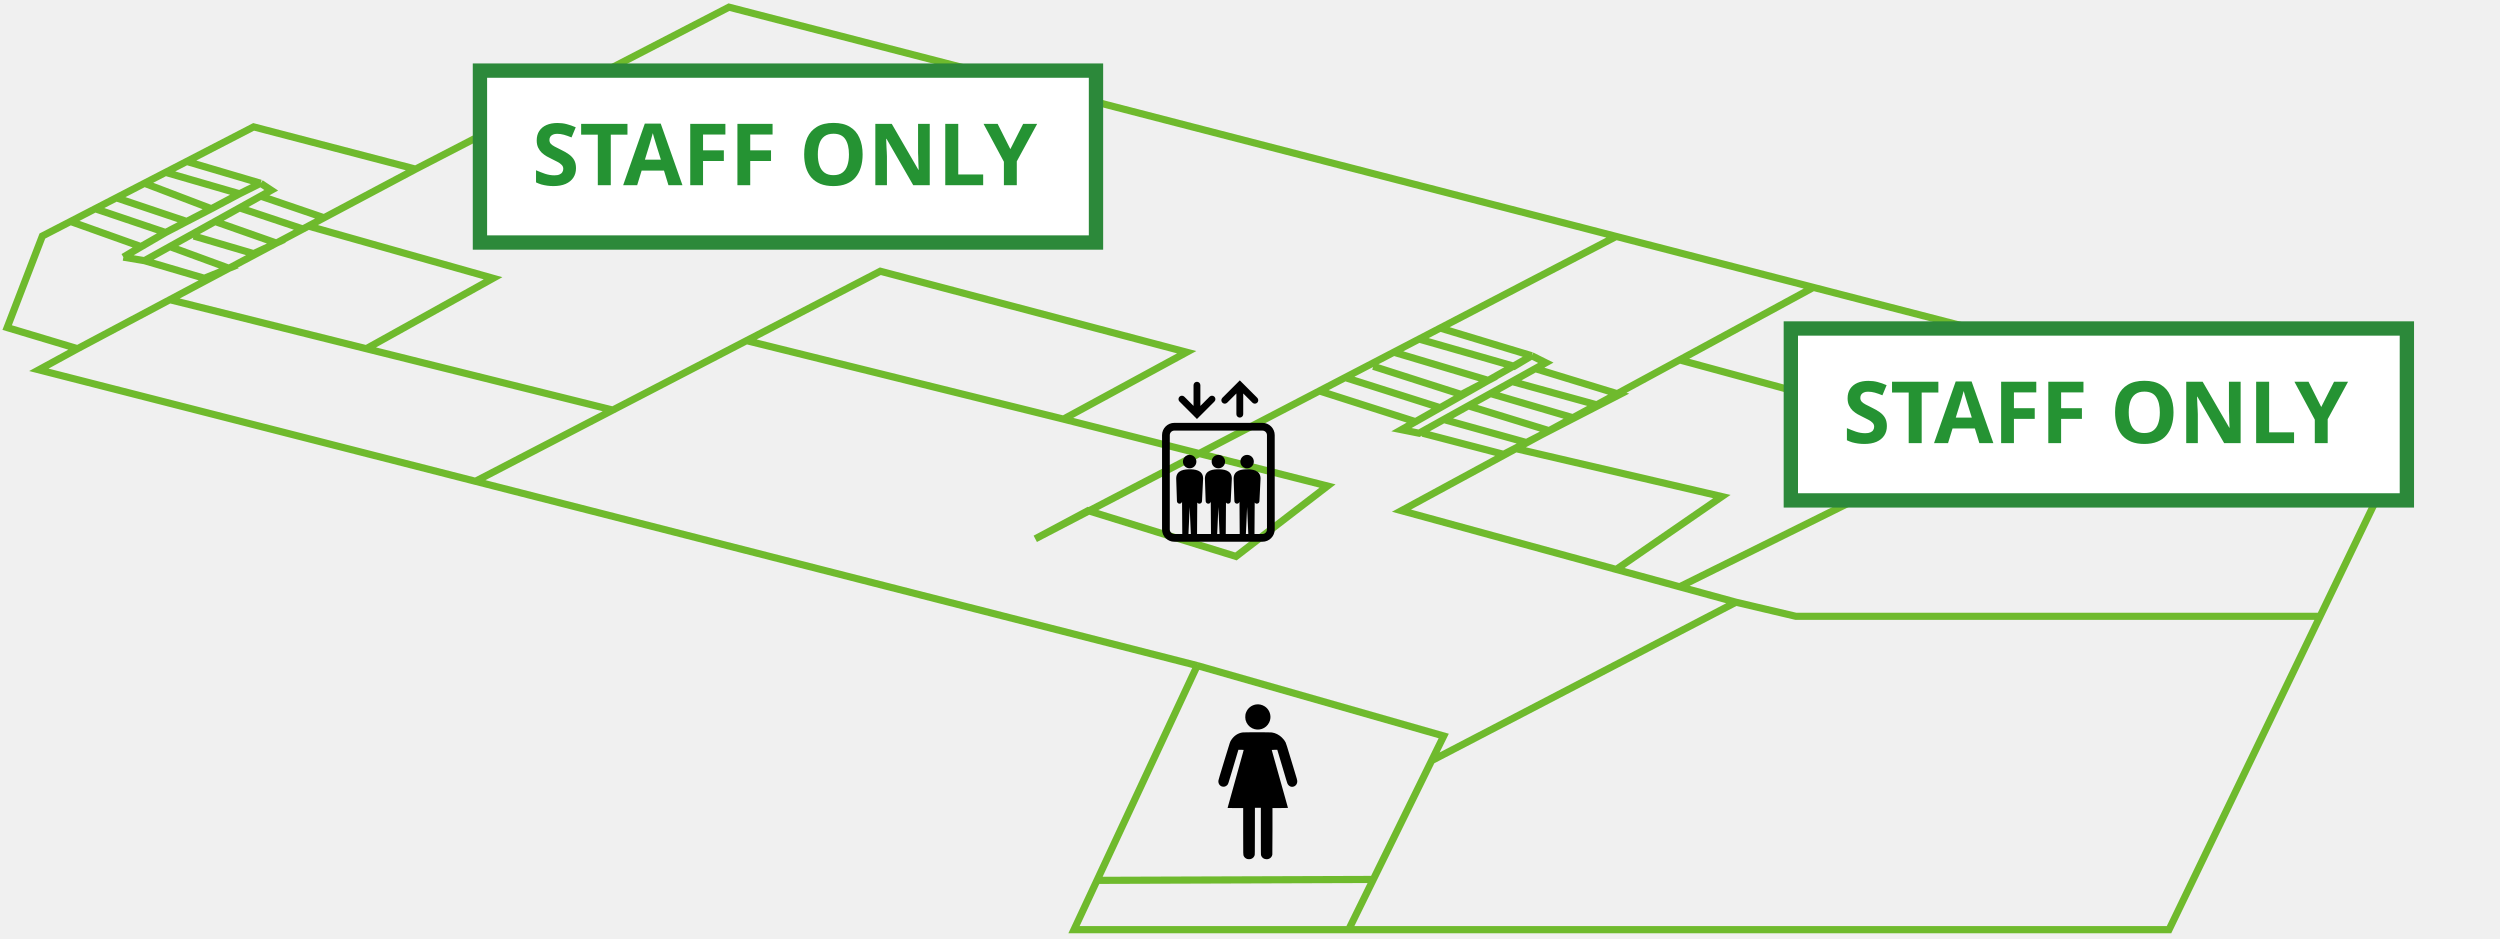
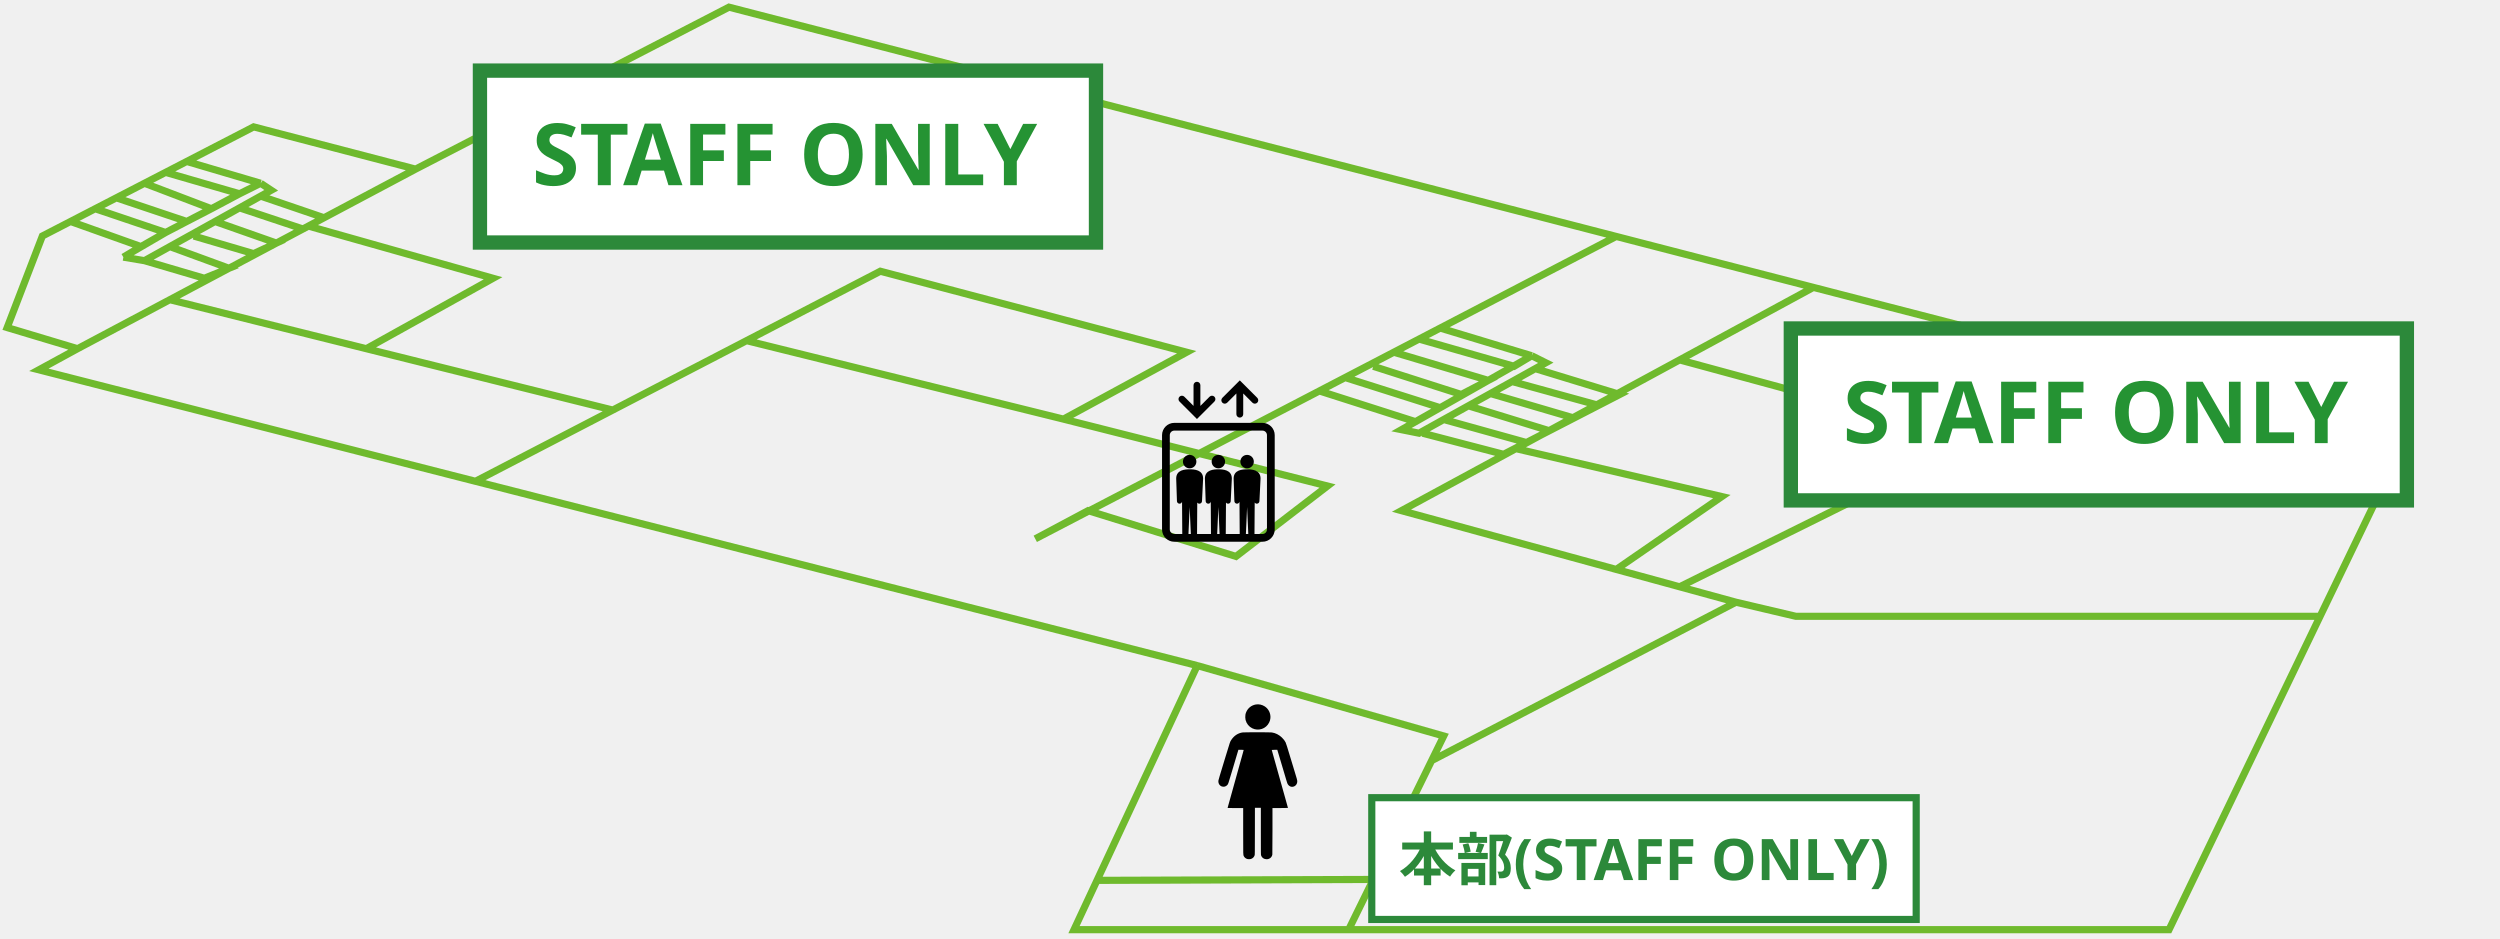
<svg xmlns="http://www.w3.org/2000/svg" width="349" height="131" viewBox="0 0 349 131" fill="none">
  <path d="M167.136 92.915L201.542 102.746L199.853 106.186M167.136 92.915L66.373 67.189M167.136 92.915L153.144 122.898M10.831 48.678L5.424 51.627L66.373 67.189M10.831 48.678L1 45.729L5.915 32.949L9.847 30.918M10.831 48.678L23.709 41.837M58.017 23.61L35.407 17.712L26.068 22.537M58.017 23.61L101.763 1L225.627 33.007M58.017 23.61L43.054 31.559M188.271 129.78H302.797L323.883 86.034M188.271 129.78H149.932L153.144 122.898M188.271 129.78L191.712 122.771M9.847 30.918L19.678 34.424M9.847 30.918L13.288 29.14M19.678 34.424L23.119 32.458M19.678 34.424L17.22 35.898M23.119 32.458L13.288 29.14M23.119 32.458L17.22 35.898M23.119 32.458L26.068 30.918M13.288 29.14L16.237 27.616M16.237 27.616L26.068 30.918M16.237 27.616L20.169 25.584M26.068 30.918L29.509 29.14M29.509 29.14L20.169 25.584M29.509 29.14L33.441 27.051M20.169 25.584L23.119 24.061M23.119 24.061L33.441 27.051M23.119 24.061L26.068 22.537M33.441 27.051L36.39 25.584M36.39 25.584L26.068 22.537M36.39 25.584L37.864 26.559L36.39 27.378M17.22 35.898L20.169 36.39M20.169 36.39L28.525 38.847L31.966 37.45L23.709 34.424M20.169 36.39L23.709 34.424M23.709 34.424L30.02 30.918M27.051 32.949L35.407 35.407L38.587 33.932L30.02 30.918M30.02 30.918L33.441 29.017M33.441 29.017L42.288 31.966L43.054 31.559M33.441 29.017L36.39 27.378M36.39 27.378L45.237 30.399L43.054 31.559M23.709 41.837L51.136 48.678M23.709 41.837L43.054 31.559M51.136 48.678L68.831 38.847L43.054 31.559M51.136 48.678L85.542 57.244M66.373 67.189L85.542 57.244M148.458 58.508L165.661 49.169L122.898 37.864L104.22 47.554M148.458 58.508L185.322 67.847L172.542 77.678L151.898 71.288L144.525 75.22L184.187 54.576M148.458 58.508L104.22 47.554M225.627 33.007L201.051 45.799M225.627 33.007L253.153 40.12M85.542 57.244L104.22 47.554M184.187 54.576L197.61 58.867L201.051 56.914L187.78 52.706M184.187 54.576L187.78 52.706M187.78 52.706L194.575 49.169M191.712 51.136L204 55.068L207.768 53.102L194.575 49.169M194.575 49.169L198.102 47.334M198.102 47.334L211.373 51.136L213.831 49.661M198.102 47.334L201.051 45.799M213.831 49.661L201.051 45.799M213.831 49.661L195.644 59.983L198.102 60.475L201.542 58.563M213.831 49.661L215.797 50.644L214.322 51.463M198.593 60.475L209.898 63.424L211.496 62.601M214.322 51.463L226.119 55.068L223.169 56.587M214.322 51.463L211.087 53.261M211.087 53.261L223.169 56.587M211.087 53.261L208.067 54.938M223.169 56.587L219.729 58.359M208.067 54.938L219.729 58.359M208.067 54.938L204.983 56.652M219.729 58.359L216.288 60.132M204.983 56.652L216.288 60.132M204.983 56.652L201.542 58.563M216.288 60.132L213.093 61.778M201.542 58.563L213.093 61.778M213.093 61.778L211.496 62.601M253.153 40.12L300.831 52.44M253.153 40.12L234.475 50.243M199.853 106.186L242.339 84.068M199.853 106.186L191.712 122.771M242.339 84.068L250.695 86.034H323.883M242.339 84.068L234.475 81.915M323.883 86.034L335.729 61.458L300.831 52.44M234.475 81.915L275.763 61.458M234.475 81.915L225.627 79.494M275.763 61.458L281.17 61.778L300.831 52.44M275.763 61.458L234.475 50.243M234.475 50.243L195.644 71.288L225.627 79.494M211.496 62.601L240.373 69.322L225.627 79.494M153.144 122.898L191.712 122.771" stroke="#6FBA2D" />
  <path d="M175.308 98.347C174.7 98.456 174.21 98.845 173.973 99.403C173.868 99.646 173.829 99.866 173.839 100.146C173.845 100.304 173.858 100.417 173.882 100.511C174.019 101.028 174.346 101.437 174.811 101.667C175.69 102.1 176.741 101.743 177.172 100.865C177.278 100.647 177.326 100.483 177.348 100.253C177.407 99.609 177.106 98.975 176.572 98.622C176.192 98.372 175.729 98.27 175.308 98.347Z" fill="black" />
  <path d="M173.451 102.25C172.811 102.35 172.275 102.707 171.891 103.286C171.71 103.558 171.758 103.42 171.063 105.706C170.789 106.607 170.492 107.585 170.279 108.288C170.19 108.581 170.108 108.868 170.098 108.931C170.029 109.323 170.235 109.688 170.585 109.796C170.857 109.88 171.133 109.804 171.322 109.595C171.464 109.436 171.443 109.493 171.959 107.759C172.072 107.378 172.236 106.83 172.322 106.543C172.407 106.254 172.567 105.716 172.677 105.346L172.878 104.675H173.247C173.553 104.675 173.615 104.679 173.615 104.699C173.615 104.712 173.561 104.915 173.495 105.152C173.377 105.576 173.024 106.849 172.103 110.159C171.401 112.682 171.384 112.741 171.374 112.773C171.366 112.802 171.425 112.804 172.456 112.804H173.547V116.018C173.547 119.52 173.542 119.337 173.642 119.533C173.73 119.707 173.906 119.851 174.108 119.913C174.242 119.957 174.523 119.952 174.653 119.903C174.901 119.814 175.063 119.646 175.148 119.395C175.177 119.307 175.178 119.151 175.183 116.035L175.187 112.77H175.601H176.015V116.04C176.015 119.307 176.015 119.312 176.05 119.417C176.157 119.734 176.41 119.922 176.767 119.947C177.194 119.976 177.554 119.7 177.618 119.293C177.63 119.22 177.637 118.112 177.637 115.993V112.804H178.719C179.423 112.804 179.8 112.799 179.8 112.787C179.8 112.779 179.678 112.334 179.528 111.803C179.379 111.271 179.19 110.595 179.107 110.303C179.024 110.01 178.835 109.333 178.685 108.799C178.22 107.143 178.112 106.759 177.992 106.331C177.928 106.103 177.799 105.645 177.706 105.312C177.612 104.98 177.536 104.701 177.536 104.692C177.536 104.682 177.688 104.675 177.924 104.675H178.311L178.347 104.797C178.367 104.865 178.398 104.966 178.414 105.022C178.431 105.078 178.507 105.333 178.583 105.588C178.659 105.843 178.786 106.269 178.866 106.534C178.943 106.8 179.062 107.193 179.126 107.408C179.373 108.236 179.484 108.615 179.574 108.917C179.624 109.089 179.684 109.272 179.702 109.323C179.842 109.686 180.162 109.89 180.495 109.83C180.878 109.76 181.127 109.417 181.096 109.002C181.086 108.875 181.073 108.826 180.694 107.582C180.356 106.472 179.814 104.685 179.67 104.211C179.597 103.967 179.511 103.722 179.469 103.633C179.369 103.423 179.183 103.181 178.955 102.963C178.539 102.565 178.063 102.325 177.544 102.25C177.309 102.216 173.666 102.216 173.451 102.25Z" fill="black" />
+   <rect x="250" y="45.857" width="86" height="24" fill="white" stroke="#2C893A" stroke-width="2" />
+   <path d="M263.409 59.481C263.409 59.985 263.285 60.425 263.037 60.801C262.789 61.177 262.429 61.469 261.957 61.677C261.493 61.877 260.925 61.977 260.253 61.977C259.957 61.977 259.665 61.957 259.377 61.917C259.097 61.877 258.825 61.821 258.561 61.749C258.305 61.669 258.061 61.573 257.829 61.461V59.769C258.237 59.945 258.657 60.109 259.089 60.261C259.529 60.405 259.965 60.477 260.397 60.477C260.693 60.477 260.929 60.437 261.105 60.357C261.289 60.277 261.421 60.169 261.501 60.033C261.589 59.897 261.633 59.741 261.633 59.565C261.633 59.349 261.557 59.165 261.405 59.013C261.261 58.861 261.065 58.721 260.817 58.593C260.569 58.457 260.285 58.313 259.965 58.161C259.765 58.065 259.549 57.953 259.317 57.825C259.085 57.689 258.861 57.525 258.645 57.333C258.437 57.133 258.265 56.893 258.129 56.613C257.993 56.333 257.925 55.997 257.925 55.605C257.925 55.093 258.041 54.657 258.273 54.297C258.513 53.929 258.849 53.649 259.281 53.457C259.721 53.265 260.237 53.169 260.829 53.169C261.277 53.169 261.701 53.221 262.101 53.325C262.509 53.429 262.933 53.577 263.373 53.769L262.785 55.185C262.393 55.025 262.041 54.901 261.729 54.813C261.417 54.725 261.097 54.681 260.769 54.681C260.545 54.681 260.353 54.717 260.193 54.789C260.033 54.861 259.909 54.961 259.821 55.089C259.741 55.217 259.701 55.369 259.701 55.545C259.701 55.745 259.761 55.917 259.881 56.061C260.001 56.197 260.181 56.329 260.421 56.457C260.661 56.585 260.961 56.737 261.321 56.913C261.761 57.121 262.133 57.337 262.437 57.561C262.749 57.785 262.989 58.049 263.157 58.353C263.325 58.657 263.409 59.033 263.409 59.481ZM268.267 61.857H266.455V54.801H264.127V53.289H270.595V54.801H268.267V61.857ZM276.316 61.857L275.692 59.817H272.572L271.948 61.857H269.992L273.016 53.253H275.236L278.272 61.857H276.316ZM274.636 56.301C274.596 56.165 274.544 55.993 274.48 55.785C274.416 55.577 274.352 55.365 274.288 55.149C274.224 54.933 274.172 54.745 274.132 54.585C274.092 54.745 274.036 54.945 273.964 55.185C273.9 55.417 273.836 55.641 273.772 55.857C273.716 56.065 273.672 56.213 273.64 56.301L273.028 58.293H275.26L274.636 56.301ZM281.145 61.857H279.357V53.289H284.265V54.777H281.145V56.985H284.049V58.473H281.145V61.857ZM287.731 61.857H285.943V53.289H290.851V54.777H287.731V56.985H290.635V58.473H287.731V61.857ZM303.422 57.561C303.422 58.225 303.338 58.829 303.17 59.373C303.01 59.909 302.762 60.373 302.426 60.765C302.098 61.157 301.674 61.457 301.154 61.665C300.642 61.873 300.038 61.977 299.342 61.977C298.646 61.977 298.038 61.873 297.518 61.665C297.006 61.449 296.582 61.149 296.246 60.765C295.918 60.373 295.67 59.905 295.502 59.361C295.342 58.817 295.262 58.213 295.262 57.549C295.262 56.661 295.406 55.889 295.694 55.233C295.99 54.577 296.438 54.069 297.038 53.709C297.646 53.341 298.418 53.157 299.354 53.157C300.282 53.157 301.046 53.341 301.646 53.709C302.246 54.069 302.69 54.581 302.978 55.245C303.274 55.901 303.422 56.673 303.422 57.561ZM297.17 57.561C297.17 58.161 297.246 58.677 297.398 59.109C297.55 59.541 297.786 59.873 298.106 60.105C298.426 60.337 298.838 60.453 299.342 60.453C299.862 60.453 300.278 60.337 300.59 60.105C300.91 59.873 301.142 59.541 301.286 59.109C301.438 58.677 301.514 58.161 301.514 57.561C301.514 56.657 301.346 55.949 301.01 55.437C300.674 54.925 300.122 54.669 299.354 54.669C298.842 54.669 298.426 54.785 298.106 55.017C297.786 55.249 297.55 55.581 297.398 56.013C297.246 56.445 297.17 56.961 297.17 57.561ZM312.793 61.857H310.489L306.757 55.377H306.709C306.717 55.577 306.725 55.781 306.733 55.989C306.741 56.189 306.749 56.393 306.757 56.601C306.773 56.801 306.785 57.005 306.793 57.213C306.801 57.413 306.809 57.617 306.817 57.825V61.857H305.197V53.289H307.489L311.209 59.709H311.245C311.237 59.509 311.229 59.313 311.221 59.121C311.213 58.921 311.205 58.725 311.197 58.533C311.197 58.333 311.193 58.137 311.185 57.945C311.177 57.745 311.169 57.545 311.161 57.345V53.289H312.793V61.857ZM314.959 61.857V53.289H316.771V60.357H320.251V61.857H314.959ZM324.045 56.817L325.833 53.289H327.789L324.945 58.521V61.857H323.145V58.581L320.301 53.289H322.269L324.045 56.817Z" fill="#259333" />
  <path d="M166.076 63.502C165.557 63.502 165.137 63.922 165.137 64.441C165.137 64.96 165.557 65.38 166.076 65.38C166.595 65.38 167.015 64.96 167.015 64.441C167.015 63.922 166.595 63.502 166.076 63.502Z" fill="black" />
  <path d="M170.085 63.502C169.566 63.502 169.146 63.922 169.146 64.441C169.146 64.96 169.566 65.38 170.085 65.38C170.603 65.38 171.024 64.96 171.024 64.441C171.024 63.922 170.603 63.502 170.085 63.502Z" fill="black" />
  <path d="M174.095 63.502C173.576 63.502 173.155 63.922 173.155 64.441C173.155 64.96 173.576 65.38 174.095 65.38C174.613 65.38 175.034 64.96 175.034 64.441C175.034 63.922 174.613 63.502 174.095 63.502Z" fill="black" />
  <path d="M176.235 59.031H163.935C162.99 59.031 162.221 59.8 162.221 60.745V73.914C162.221 74.859 162.99 75.629 163.935 75.629H176.235C177.181 75.629 177.95 74.859 177.95 73.914V60.745C177.95 59.8 177.181 59.031 176.235 59.031ZM165.909 74.547L166.076 70.782L166.243 74.547H165.909ZM169.918 74.547L170.085 70.782L170.253 74.547H169.918ZM173.927 74.547L174.095 70.782L174.262 74.547H173.927ZM176.868 73.914C176.868 74.263 176.584 74.547 176.235 74.547H175.126L175.156 70.151C175.225 70.253 175.339 70.321 175.471 70.315C175.672 70.305 175.828 70.134 175.818 69.932L175.974 66.806C175.974 65.576 174.728 65.516 174.095 65.516C173.461 65.516 172.215 65.576 172.215 66.806L172.32 69.932C172.311 70.134 172.466 70.305 172.668 70.315C172.844 70.323 172.99 70.202 173.032 70.038L173.063 74.547H171.117L171.147 70.151C171.216 70.253 171.33 70.321 171.461 70.315C171.663 70.305 171.819 70.134 171.809 69.932L171.964 66.806C171.964 65.576 170.719 65.516 170.085 65.516C169.452 65.516 168.206 65.576 168.206 66.806L168.31 69.932C168.301 70.134 168.456 70.305 168.658 70.315C168.835 70.323 168.981 70.202 169.023 70.037L169.054 74.547H167.107L167.137 70.151C167.207 70.253 167.32 70.321 167.452 70.315C167.654 70.305 167.809 70.134 167.8 69.932L167.955 66.806C167.955 65.576 166.71 65.516 166.076 65.516C165.443 65.516 164.197 65.576 164.197 66.806L164.301 69.932C164.292 70.134 164.447 70.305 164.649 70.315C164.826 70.323 164.972 70.202 165.014 70.037L165.045 74.546H163.935C163.586 74.546 163.303 74.263 163.303 73.914V60.745C163.303 60.396 163.586 60.113 163.935 60.113H176.235C176.584 60.113 176.868 60.396 176.868 60.745V73.914H176.868Z" fill="black" />
  <path d="M171.314 56.214L172.599 54.929V57.819C172.599 58.082 172.813 58.296 173.076 58.296C173.34 58.296 173.554 58.082 173.554 57.819V54.929L174.839 56.214C174.933 56.307 175.055 56.354 175.176 56.354C175.299 56.354 175.421 56.307 175.514 56.214C175.701 56.028 175.701 55.726 175.514 55.539L173.414 53.439L173.076 53.102L172.739 53.439L170.639 55.539C170.452 55.725 170.452 56.028 170.639 56.214C170.825 56.401 171.128 56.401 171.314 56.214Z" fill="black" />
  <path d="M166.757 58.155C166.757 58.155 166.757 58.155 166.757 58.155L167.094 58.493L167.432 58.155C167.432 58.155 167.432 58.155 167.432 58.155L169.532 56.055C169.718 55.868 169.718 55.566 169.532 55.38C169.346 55.193 169.043 55.193 168.857 55.38L167.572 56.665V53.776C167.572 53.512 167.358 53.298 167.094 53.298C166.831 53.298 166.617 53.512 166.617 53.776V56.665L165.332 55.38C165.145 55.193 164.843 55.193 164.656 55.38C164.47 55.566 164.47 55.868 164.656 56.055L166.757 58.155Z" fill="black" />
-   <rect x="250" y="45.857" width="86" height="24" fill="white" stroke="#2C893A" stroke-width="2" />
-   <path d="M263.409 59.481C263.409 59.985 263.285 60.425 263.037 60.801C262.789 61.177 262.429 61.469 261.957 61.677C261.493 61.877 260.925 61.977 260.253 61.977C259.957 61.977 259.665 61.957 259.377 61.917C259.097 61.877 258.825 61.821 258.561 61.749C258.305 61.669 258.061 61.573 257.829 61.461V59.769C258.237 59.945 258.657 60.109 259.089 60.261C259.529 60.405 259.965 60.477 260.397 60.477C260.693 60.477 260.929 60.437 261.105 60.357C261.289 60.277 261.421 60.169 261.501 60.033C261.589 59.897 261.633 59.741 261.633 59.565C261.633 59.349 261.557 59.165 261.405 59.013C261.261 58.861 261.065 58.721 260.817 58.593C260.569 58.457 260.285 58.313 259.965 58.161C259.765 58.065 259.549 57.953 259.317 57.825C259.085 57.689 258.861 57.525 258.645 57.333C258.437 57.133 258.265 56.893 258.129 56.613C257.993 56.333 257.925 55.997 257.925 55.605C257.925 55.093 258.041 54.657 258.273 54.297C258.513 53.929 258.849 53.649 259.281 53.457C259.721 53.265 260.237 53.169 260.829 53.169C261.277 53.169 261.701 53.221 262.101 53.325C262.509 53.429 262.933 53.577 263.373 53.769L262.785 55.185C262.393 55.025 262.041 54.901 261.729 54.813C261.417 54.725 261.097 54.681 260.769 54.681C260.545 54.681 260.353 54.717 260.193 54.789C260.033 54.861 259.909 54.961 259.821 55.089C259.741 55.217 259.701 55.369 259.701 55.545C259.701 55.745 259.761 55.917 259.881 56.061C260.001 56.197 260.181 56.329 260.421 56.457C260.661 56.585 260.961 56.737 261.321 56.913C261.761 57.121 262.133 57.337 262.437 57.561C262.749 57.785 262.989 58.049 263.157 58.353C263.325 58.657 263.409 59.033 263.409 59.481ZM268.267 61.857H266.455V54.801H264.127V53.289H270.595V54.801H268.267V61.857ZM276.316 61.857L275.692 59.817H272.572L271.948 61.857H269.992L273.016 53.253H275.236L278.272 61.857H276.316ZM274.636 56.301C274.596 56.165 274.544 55.993 274.48 55.785C274.416 55.577 274.352 55.365 274.288 55.149C274.224 54.933 274.172 54.745 274.132 54.585C274.092 54.745 274.036 54.945 273.964 55.185C273.9 55.417 273.836 55.641 273.772 55.857C273.716 56.065 273.672 56.213 273.64 56.301L273.028 58.293H275.26L274.636 56.301ZM281.145 61.857H279.357V53.289H284.265V54.777H281.145V56.985H284.049V58.473H281.145V61.857ZM287.731 61.857H285.943V53.289H290.851V54.777H287.731V56.985H290.635V58.473H287.731V61.857ZM303.422 57.561C303.422 58.225 303.338 58.829 303.17 59.373C303.01 59.909 302.762 60.373 302.426 60.765C302.098 61.157 301.674 61.457 301.154 61.665C300.642 61.873 300.038 61.977 299.342 61.977C298.646 61.977 298.038 61.873 297.518 61.665C297.006 61.449 296.582 61.149 296.246 60.765C295.918 60.373 295.67 59.905 295.502 59.361C295.342 58.817 295.262 58.213 295.262 57.549C295.262 56.661 295.406 55.889 295.694 55.233C295.99 54.577 296.438 54.069 297.038 53.709C297.646 53.341 298.418 53.157 299.354 53.157C300.282 53.157 301.046 53.341 301.646 53.709C302.246 54.069 302.69 54.581 302.978 55.245C303.274 55.901 303.422 56.673 303.422 57.561ZM297.17 57.561C297.17 58.161 297.246 58.677 297.398 59.109C297.55 59.541 297.786 59.873 298.106 60.105C298.426 60.337 298.838 60.453 299.342 60.453C299.862 60.453 300.278 60.337 300.59 60.105C300.91 59.873 301.142 59.541 301.286 59.109C301.438 58.677 301.514 58.161 301.514 57.561C301.514 56.657 301.346 55.949 301.01 55.437C300.674 54.925 300.122 54.669 299.354 54.669C298.842 54.669 298.426 54.785 298.106 55.017C297.786 55.249 297.55 55.581 297.398 56.013C297.246 56.445 297.17 56.961 297.17 57.561ZM312.793 61.857H310.489L306.757 55.377H306.709C306.717 55.577 306.725 55.781 306.733 55.989C306.741 56.189 306.749 56.393 306.757 56.601C306.773 56.801 306.785 57.005 306.793 57.213C306.801 57.413 306.809 57.617 306.817 57.825V61.857H305.197V53.289H307.489L311.209 59.709H311.245C311.237 59.509 311.229 59.313 311.221 59.121C311.213 58.921 311.205 58.725 311.197 58.533C311.197 58.333 311.193 58.137 311.185 57.945C311.177 57.745 311.169 57.545 311.161 57.345V53.289H312.793V61.857ZM314.959 61.857V53.289H316.771V60.357H320.251V61.857H314.959ZM324.045 56.817L325.833 53.289H327.789L324.945 58.521V61.857H323.145V58.581L320.301 53.289H322.269L324.045 56.817Z" fill="#259333" />
+   <rect x="191.5" y="111.357" width="76" height="17" fill="white" stroke="#2C893A" />
+   <path d="M195.749 117.617H202.829V118.593H195.749V117.617ZM197.397 121.249H201.109V122.225H197.397V121.249ZM198.765 116.065H199.789V123.577H198.765V116.065ZM198.477 117.969L199.357 118.249C198.669 119.993 197.533 121.521 196.133 122.401C195.973 122.161 195.653 121.793 195.437 121.601C196.749 120.881 197.909 119.441 198.477 117.969ZM200.077 117.993C200.661 119.417 201.829 120.809 203.173 121.505C202.933 121.705 202.589 122.105 202.429 122.377C201.021 121.513 199.901 119.985 199.205 118.281L200.077 117.993ZM207.941 116.521H210.269V117.425H208.877V123.577H207.941V116.521ZM203.725 116.833H207.597V117.665H203.725V116.833ZM203.557 119.073H207.693V119.937H203.557V119.073ZM205.197 116.121H206.125V117.353H205.197V116.121ZM204.189 117.889L204.981 117.721C205.141 118.081 205.261 118.569 205.309 118.889L204.469 119.089C204.445 118.761 204.325 118.265 204.189 117.889ZM206.333 117.689L207.229 117.881C207.053 118.329 206.893 118.785 206.749 119.089L205.997 118.905C206.125 118.569 206.269 118.057 206.333 117.689ZM204.341 122.353H206.813V123.185H204.341V122.353ZM204.013 120.465H207.333V123.553H206.405V121.297H204.901V123.585H204.013V120.465ZM210.021 116.521H210.205L210.357 116.489L211.061 116.929C210.773 117.705 210.421 118.625 210.109 119.313C210.773 120.025 210.901 120.657 210.909 121.193C210.909 121.785 210.773 122.177 210.469 122.385C210.309 122.497 210.125 122.561 209.917 122.593C209.733 122.617 209.509 122.617 209.277 122.609C209.269 122.345 209.189 121.937 209.037 121.673C209.213 121.681 209.373 121.689 209.493 121.681C209.605 121.681 209.709 121.657 209.789 121.609C209.925 121.521 209.981 121.345 209.981 121.065C209.973 120.633 209.805 120.049 209.157 119.425C209.477 118.657 209.845 117.417 210.021 116.857V116.521ZM211.605 120.665C211.605 120.228 211.645 119.801 211.725 119.385C211.81 118.969 211.941 118.572 212.117 118.193C212.293 117.815 212.514 117.465 212.781 117.145H213.757C213.517 117.476 213.314 117.833 213.149 118.217C212.984 118.601 212.858 118.999 212.773 119.409C212.688 119.82 212.645 120.236 212.645 120.657C212.645 121.068 212.688 121.479 212.773 121.889C212.858 122.295 212.981 122.684 213.141 123.057C213.306 123.436 213.509 123.791 213.749 124.121H212.781C212.514 123.807 212.293 123.463 212.117 123.089C211.941 122.721 211.81 122.332 211.725 121.921C211.645 121.511 211.605 121.092 211.605 120.665ZM218.084 121.273C218.084 121.609 218.001 121.903 217.836 122.153C217.671 122.404 217.431 122.599 217.116 122.737C216.807 122.871 216.428 122.937 215.98 122.937C215.783 122.937 215.588 122.924 215.396 122.897C215.209 122.871 215.028 122.833 214.852 122.785C214.681 122.732 214.519 122.668 214.364 122.593V121.465C214.636 121.583 214.916 121.692 215.204 121.793C215.497 121.889 215.788 121.937 216.076 121.937C216.273 121.937 216.431 121.911 216.548 121.857C216.671 121.804 216.759 121.732 216.812 121.641C216.871 121.551 216.9 121.447 216.9 121.329C216.9 121.185 216.849 121.063 216.748 120.961C216.652 120.86 216.521 120.767 216.356 120.681C216.191 120.591 216.001 120.495 215.788 120.393C215.655 120.329 215.511 120.255 215.356 120.169C215.201 120.079 215.052 119.969 214.908 119.841C214.769 119.708 214.655 119.548 214.564 119.361C214.473 119.175 214.428 118.951 214.428 118.689C214.428 118.348 214.505 118.057 214.66 117.817C214.82 117.572 215.044 117.385 215.332 117.257C215.625 117.129 215.969 117.065 216.364 117.065C216.663 117.065 216.945 117.1 217.212 117.169C217.484 117.239 217.767 117.337 218.06 117.465L217.668 118.409C217.407 118.303 217.172 118.22 216.964 118.161C216.756 118.103 216.543 118.073 216.324 118.073C216.175 118.073 216.047 118.097 215.94 118.145C215.833 118.193 215.751 118.26 215.692 118.345C215.639 118.431 215.612 118.532 215.612 118.649C215.612 118.783 215.652 118.897 215.732 118.993C215.812 119.084 215.932 119.172 216.092 119.257C216.252 119.343 216.452 119.444 216.692 119.561C216.985 119.7 217.233 119.844 217.436 119.993C217.644 120.143 217.804 120.319 217.916 120.521C218.028 120.724 218.084 120.975 218.084 121.273ZM221.322 122.857H220.114V118.153H218.562V117.145H222.874V118.153H221.322V122.857ZM226.689 122.857L226.273 121.497H224.193L223.777 122.857H222.473L224.489 117.121H225.969L227.993 122.857H226.689ZM225.569 119.153C225.542 119.063 225.507 118.948 225.465 118.809C225.422 118.671 225.379 118.529 225.337 118.385C225.294 118.241 225.259 118.116 225.233 118.009C225.206 118.116 225.169 118.249 225.121 118.409C225.078 118.564 225.035 118.713 224.993 118.857C224.955 118.996 224.926 119.095 224.905 119.153L224.497 120.481H225.985L225.569 119.153ZM229.908 122.857H228.716V117.145H231.988V118.137H229.908V119.609H231.844V120.601H229.908V122.857ZM234.299 122.857H233.107V117.145H236.379V118.137H234.299V119.609H236.235V120.601H234.299V122.857ZM244.759 119.993C244.759 120.436 244.703 120.839 244.591 121.201C244.485 121.559 244.319 121.868 244.095 122.129C243.877 122.391 243.594 122.591 243.247 122.729C242.906 122.868 242.503 122.937 242.039 122.937C241.575 122.937 241.17 122.868 240.823 122.729C240.482 122.585 240.199 122.385 239.975 122.129C239.757 121.868 239.591 121.556 239.479 121.193C239.373 120.831 239.319 120.428 239.319 119.985C239.319 119.393 239.415 118.879 239.607 118.441C239.805 118.004 240.103 117.665 240.503 117.425C240.909 117.18 241.423 117.057 242.047 117.057C242.666 117.057 243.175 117.18 243.575 117.425C243.975 117.665 244.271 118.007 244.463 118.449C244.661 118.887 244.759 119.401 244.759 119.993ZM240.591 119.993C240.591 120.393 240.642 120.737 240.743 121.025C240.845 121.313 241.002 121.535 241.215 121.689C241.429 121.844 241.703 121.921 242.039 121.921C242.386 121.921 242.663 121.844 242.871 121.689C243.085 121.535 243.239 121.313 243.335 121.025C243.437 120.737 243.487 120.393 243.487 119.993C243.487 119.391 243.375 118.919 243.151 118.577C242.927 118.236 242.559 118.065 242.047 118.065C241.706 118.065 241.429 118.143 241.215 118.297C241.002 118.452 240.845 118.673 240.743 118.961C240.642 119.249 240.591 119.593 240.591 119.993ZM251.007 122.857H249.471L246.983 118.537H246.951C246.956 118.671 246.961 118.807 246.967 118.945C246.972 119.079 246.977 119.215 246.983 119.353C246.993 119.487 247.001 119.623 247.007 119.761C247.012 119.895 247.017 120.031 247.023 120.169V122.857H245.943V117.145H247.471L249.951 121.425H249.975C249.969 121.292 249.964 121.161 249.959 121.033C249.953 120.9 249.948 120.769 249.943 120.641C249.943 120.508 249.94 120.377 249.935 120.249C249.929 120.116 249.924 119.983 249.919 119.849V117.145H251.007V122.857ZM252.45 122.857V117.145H253.658V121.857H255.978V122.857H252.45ZM258.508 119.497L259.7 117.145H261.004L259.108 120.633V122.857H257.908V120.673L256.012 117.145H257.324L258.508 119.497ZM263.396 120.665C263.396 121.092 263.353 121.511 263.268 121.921C263.188 122.332 263.06 122.721 262.884 123.089C262.713 123.463 262.492 123.807 262.22 124.121H261.252C261.492 123.791 261.692 123.436 261.852 123.057C262.017 122.684 262.143 122.295 262.228 121.889C262.313 121.479 262.356 121.068 262.356 120.657C262.356 120.236 262.313 119.82 262.228 119.409C262.143 118.999 262.017 118.601 261.852 118.217C261.692 117.833 261.489 117.476 261.244 117.145H262.22C262.492 117.465 262.713 117.815 262.884 118.193C263.06 118.572 263.188 118.969 263.268 119.385C263.353 119.801 263.396 120.228 263.396 120.665Z" fill="#2C893A" />
  <rect x="67" y="9.857" width="86" height="24" fill="white" stroke="#2C893A" stroke-width="2" />
  <path d="M80.409 23.481C80.409 23.985 80.285 24.425 80.037 24.801C79.789 25.177 79.429 25.469 78.957 25.677C78.493 25.877 77.925 25.977 77.253 25.977C76.957 25.977 76.665 25.957 76.377 25.917C76.097 25.877 75.825 25.821 75.561 25.749C75.305 25.669 75.061 25.573 74.829 25.461V23.769C75.237 23.945 75.657 24.109 76.089 24.261C76.529 24.405 76.965 24.477 77.397 24.477C77.693 24.477 77.929 24.437 78.105 24.357C78.289 24.277 78.421 24.169 78.501 24.033C78.589 23.897 78.633 23.741 78.633 23.565C78.633 23.349 78.557 23.165 78.405 23.013C78.261 22.861 78.065 22.721 77.817 22.593C77.569 22.457 77.285 22.313 76.965 22.161C76.765 22.065 76.549 21.953 76.317 21.825C76.085 21.689 75.861 21.525 75.645 21.333C75.437 21.133 75.265 20.893 75.129 20.613C74.993 20.333 74.925 19.997 74.925 19.605C74.925 19.093 75.041 18.657 75.273 18.297C75.513 17.929 75.849 17.649 76.281 17.457C76.721 17.265 77.237 17.169 77.829 17.169C78.277 17.169 78.701 17.221 79.101 17.325C79.509 17.429 79.933 17.577 80.373 17.769L79.785 19.185C79.393 19.025 79.041 18.901 78.729 18.813C78.417 18.725 78.097 18.681 77.769 18.681C77.545 18.681 77.353 18.717 77.193 18.789C77.033 18.861 76.909 18.961 76.821 19.089C76.741 19.217 76.701 19.369 76.701 19.545C76.701 19.745 76.761 19.917 76.881 20.061C77.001 20.197 77.181 20.329 77.421 20.457C77.661 20.585 77.961 20.737 78.321 20.913C78.761 21.121 79.133 21.337 79.437 21.561C79.749 21.785 79.989 22.049 80.157 22.353C80.325 22.657 80.409 23.033 80.409 23.481ZM85.266 25.857H83.454V18.801H81.126V17.289H87.594V18.801H85.266V25.857ZM93.316 25.857L92.692 23.817H89.572L88.948 25.857H86.992L90.016 17.253H92.236L95.272 25.857H93.316ZM91.636 20.301C91.596 20.165 91.544 19.993 91.48 19.785C91.416 19.577 91.352 19.365 91.288 19.149C91.224 18.933 91.172 18.745 91.132 18.585C91.092 18.745 91.036 18.945 90.964 19.185C90.9 19.417 90.836 19.641 90.772 19.857C90.716 20.065 90.672 20.213 90.64 20.301L90.028 22.293H92.26L91.636 20.301ZM98.145 25.857H96.357V17.289H101.265V18.777H98.145V20.985H101.049V22.473H98.145V25.857ZM104.731 25.857H102.943V17.289H107.851V18.777H104.731V20.985H107.635V22.473H104.731V25.857ZM120.422 21.561C120.422 22.225 120.338 22.829 120.17 23.373C120.01 23.909 119.762 24.373 119.426 24.765C119.098 25.157 118.674 25.457 118.154 25.665C117.642 25.873 117.038 25.977 116.342 25.977C115.646 25.977 115.038 25.873 114.518 25.665C114.006 25.449 113.582 25.149 113.246 24.765C112.918 24.373 112.67 23.905 112.502 23.361C112.342 22.817 112.262 22.213 112.262 21.549C112.262 20.661 112.406 19.889 112.694 19.233C112.99 18.577 113.438 18.069 114.038 17.709C114.646 17.341 115.418 17.157 116.354 17.157C117.282 17.157 118.046 17.341 118.646 17.709C119.246 18.069 119.69 18.581 119.978 19.245C120.274 19.901 120.422 20.673 120.422 21.561ZM114.17 21.561C114.17 22.161 114.246 22.677 114.398 23.109C114.55 23.541 114.786 23.873 115.106 24.105C115.426 24.337 115.838 24.453 116.342 24.453C116.862 24.453 117.278 24.337 117.59 24.105C117.91 23.873 118.142 23.541 118.286 23.109C118.438 22.677 118.514 22.161 118.514 21.561C118.514 20.657 118.346 19.949 118.01 19.437C117.674 18.925 117.122 18.669 116.354 18.669C115.842 18.669 115.426 18.785 115.106 19.017C114.786 19.249 114.55 19.581 114.398 20.013C114.246 20.445 114.17 20.961 114.17 21.561ZM129.793 25.857H127.489L123.757 19.377H123.709C123.717 19.577 123.725 19.781 123.733 19.989C123.741 20.189 123.749 20.393 123.757 20.601C123.773 20.801 123.785 21.005 123.793 21.213C123.801 21.413 123.809 21.617 123.817 21.825V25.857H122.197V17.289H124.489L128.209 23.709H128.245C128.237 23.509 128.229 23.313 128.221 23.121C128.213 22.921 128.205 22.725 128.197 22.533C128.197 22.333 128.193 22.137 128.185 21.945C128.177 21.745 128.169 21.545 128.161 21.345V17.289H129.793V25.857ZM131.959 25.857V17.289H133.771V24.357H137.251V25.857H131.959ZM141.045 20.817L142.833 17.289H144.789L141.945 22.521V25.857H140.145V22.581L137.301 17.289H139.269L141.045 20.817Z" fill="#259333" />
</svg>
